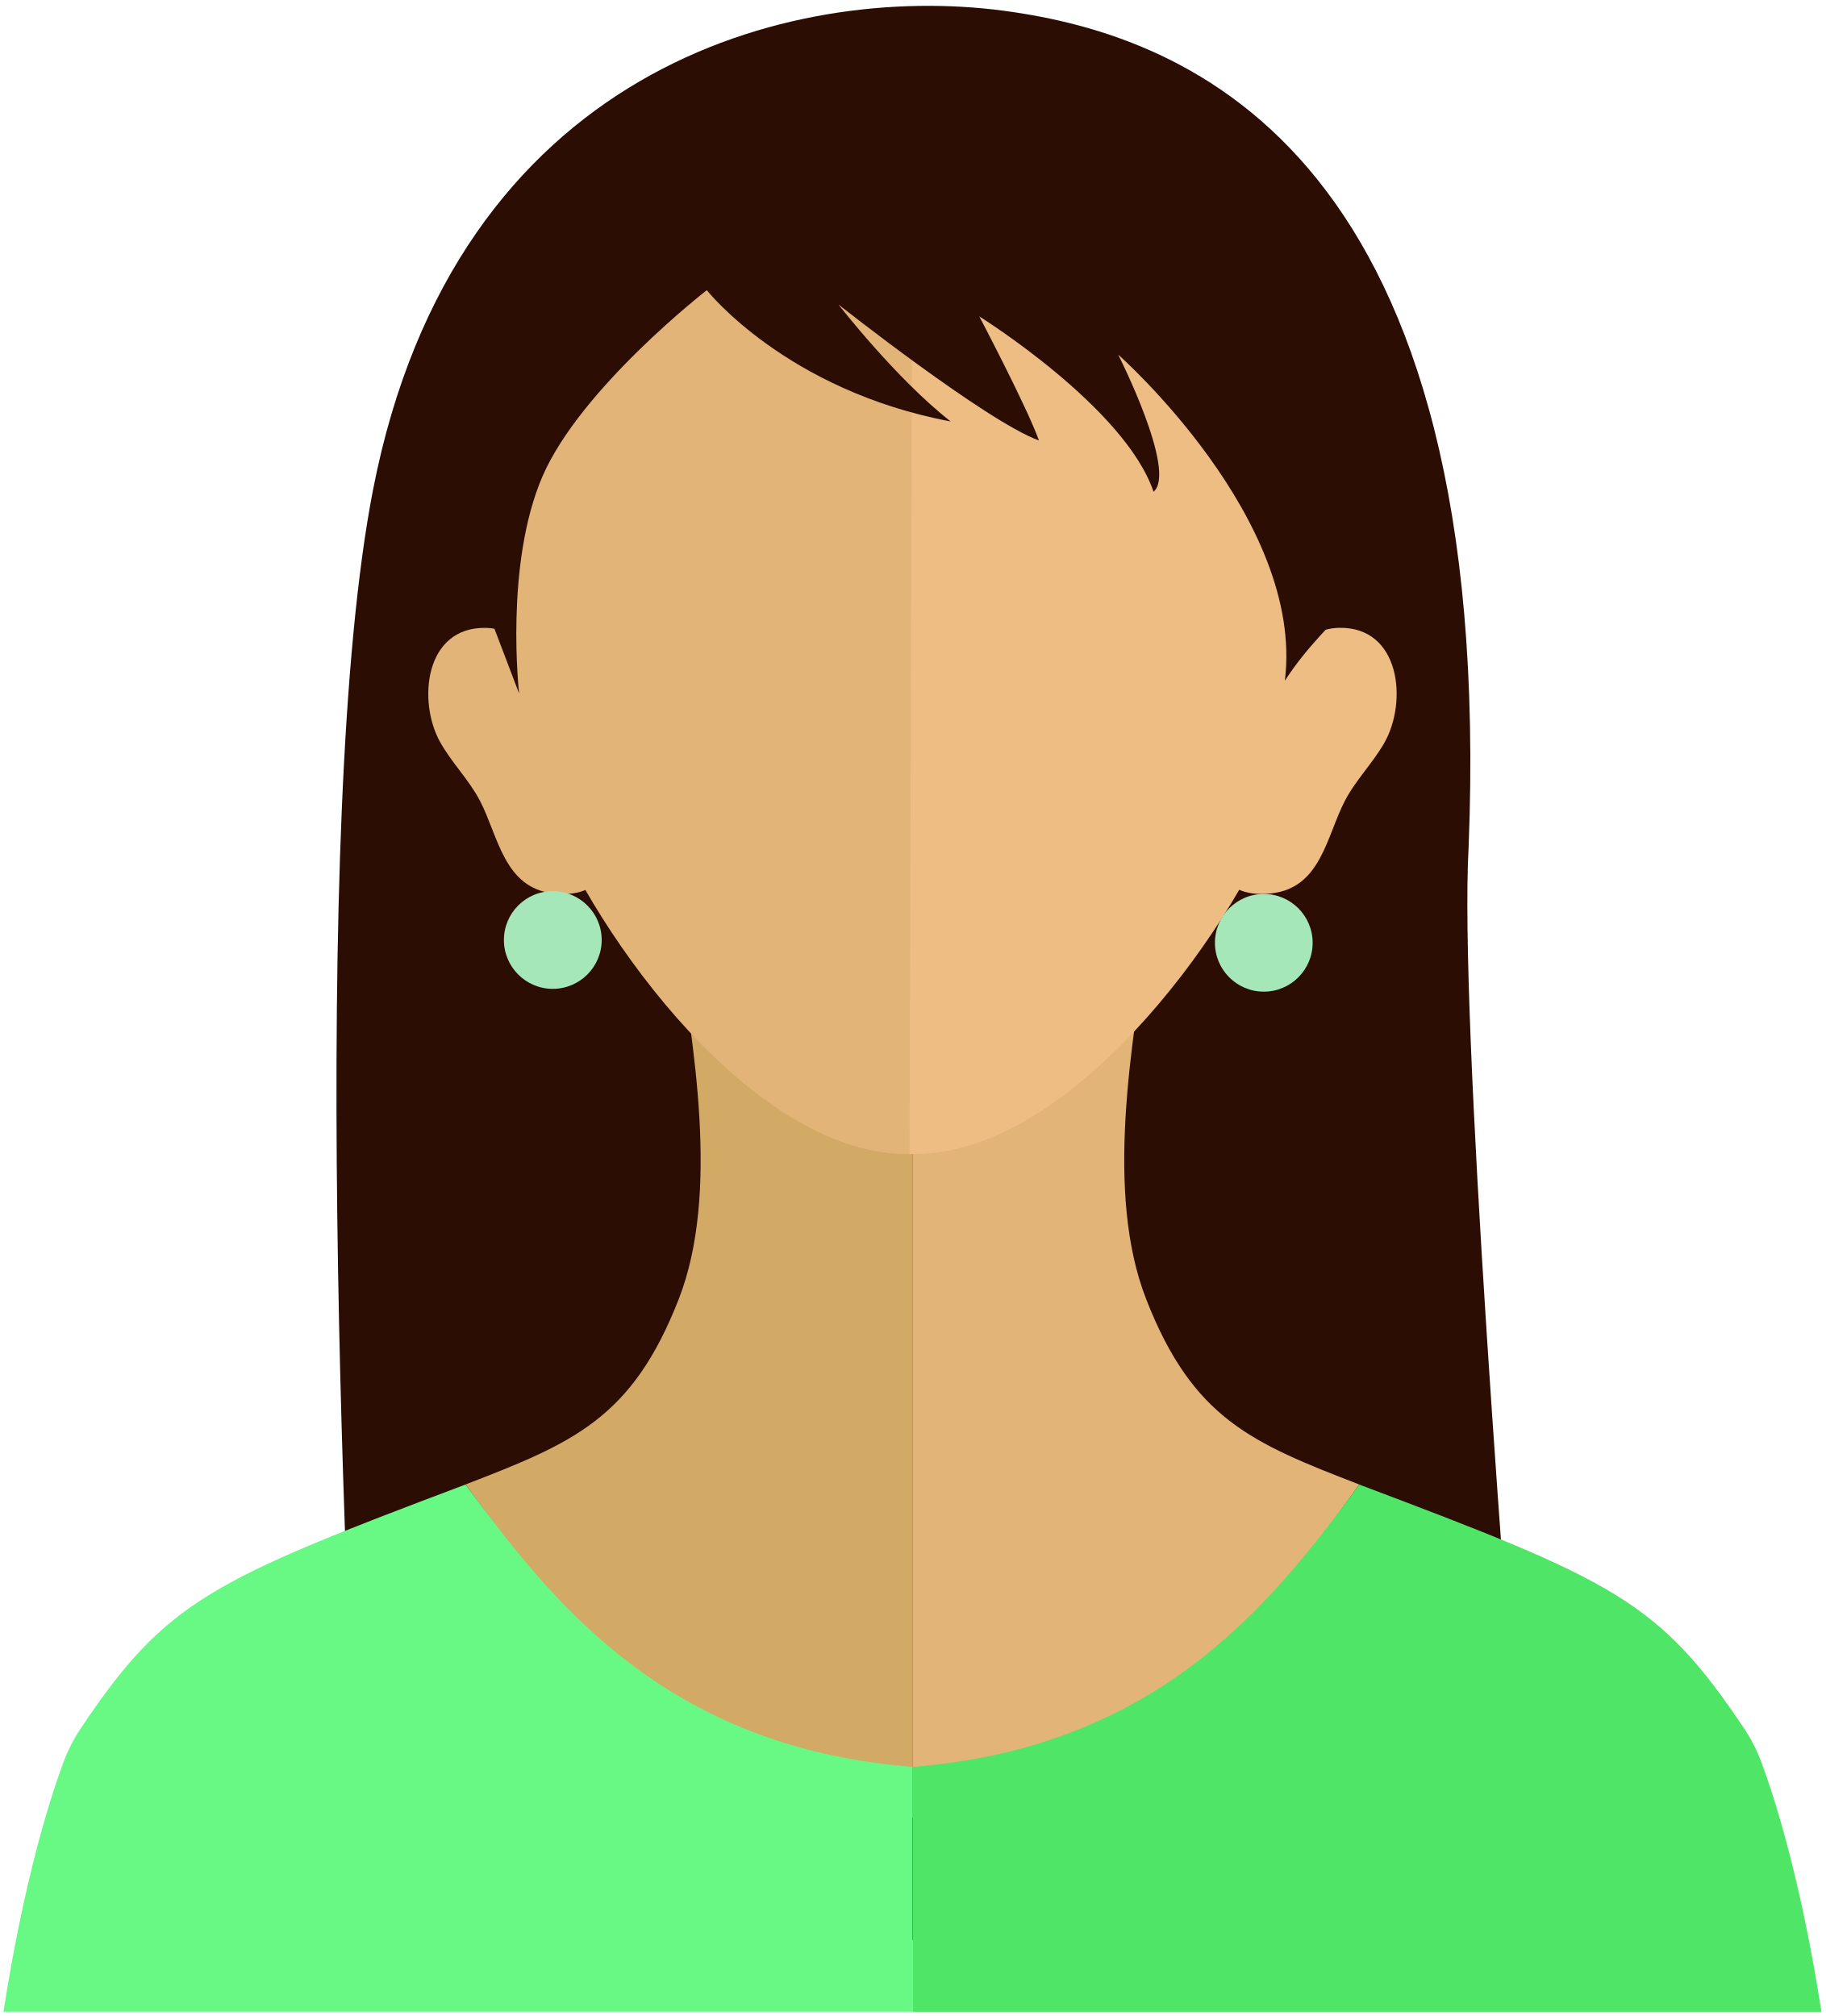
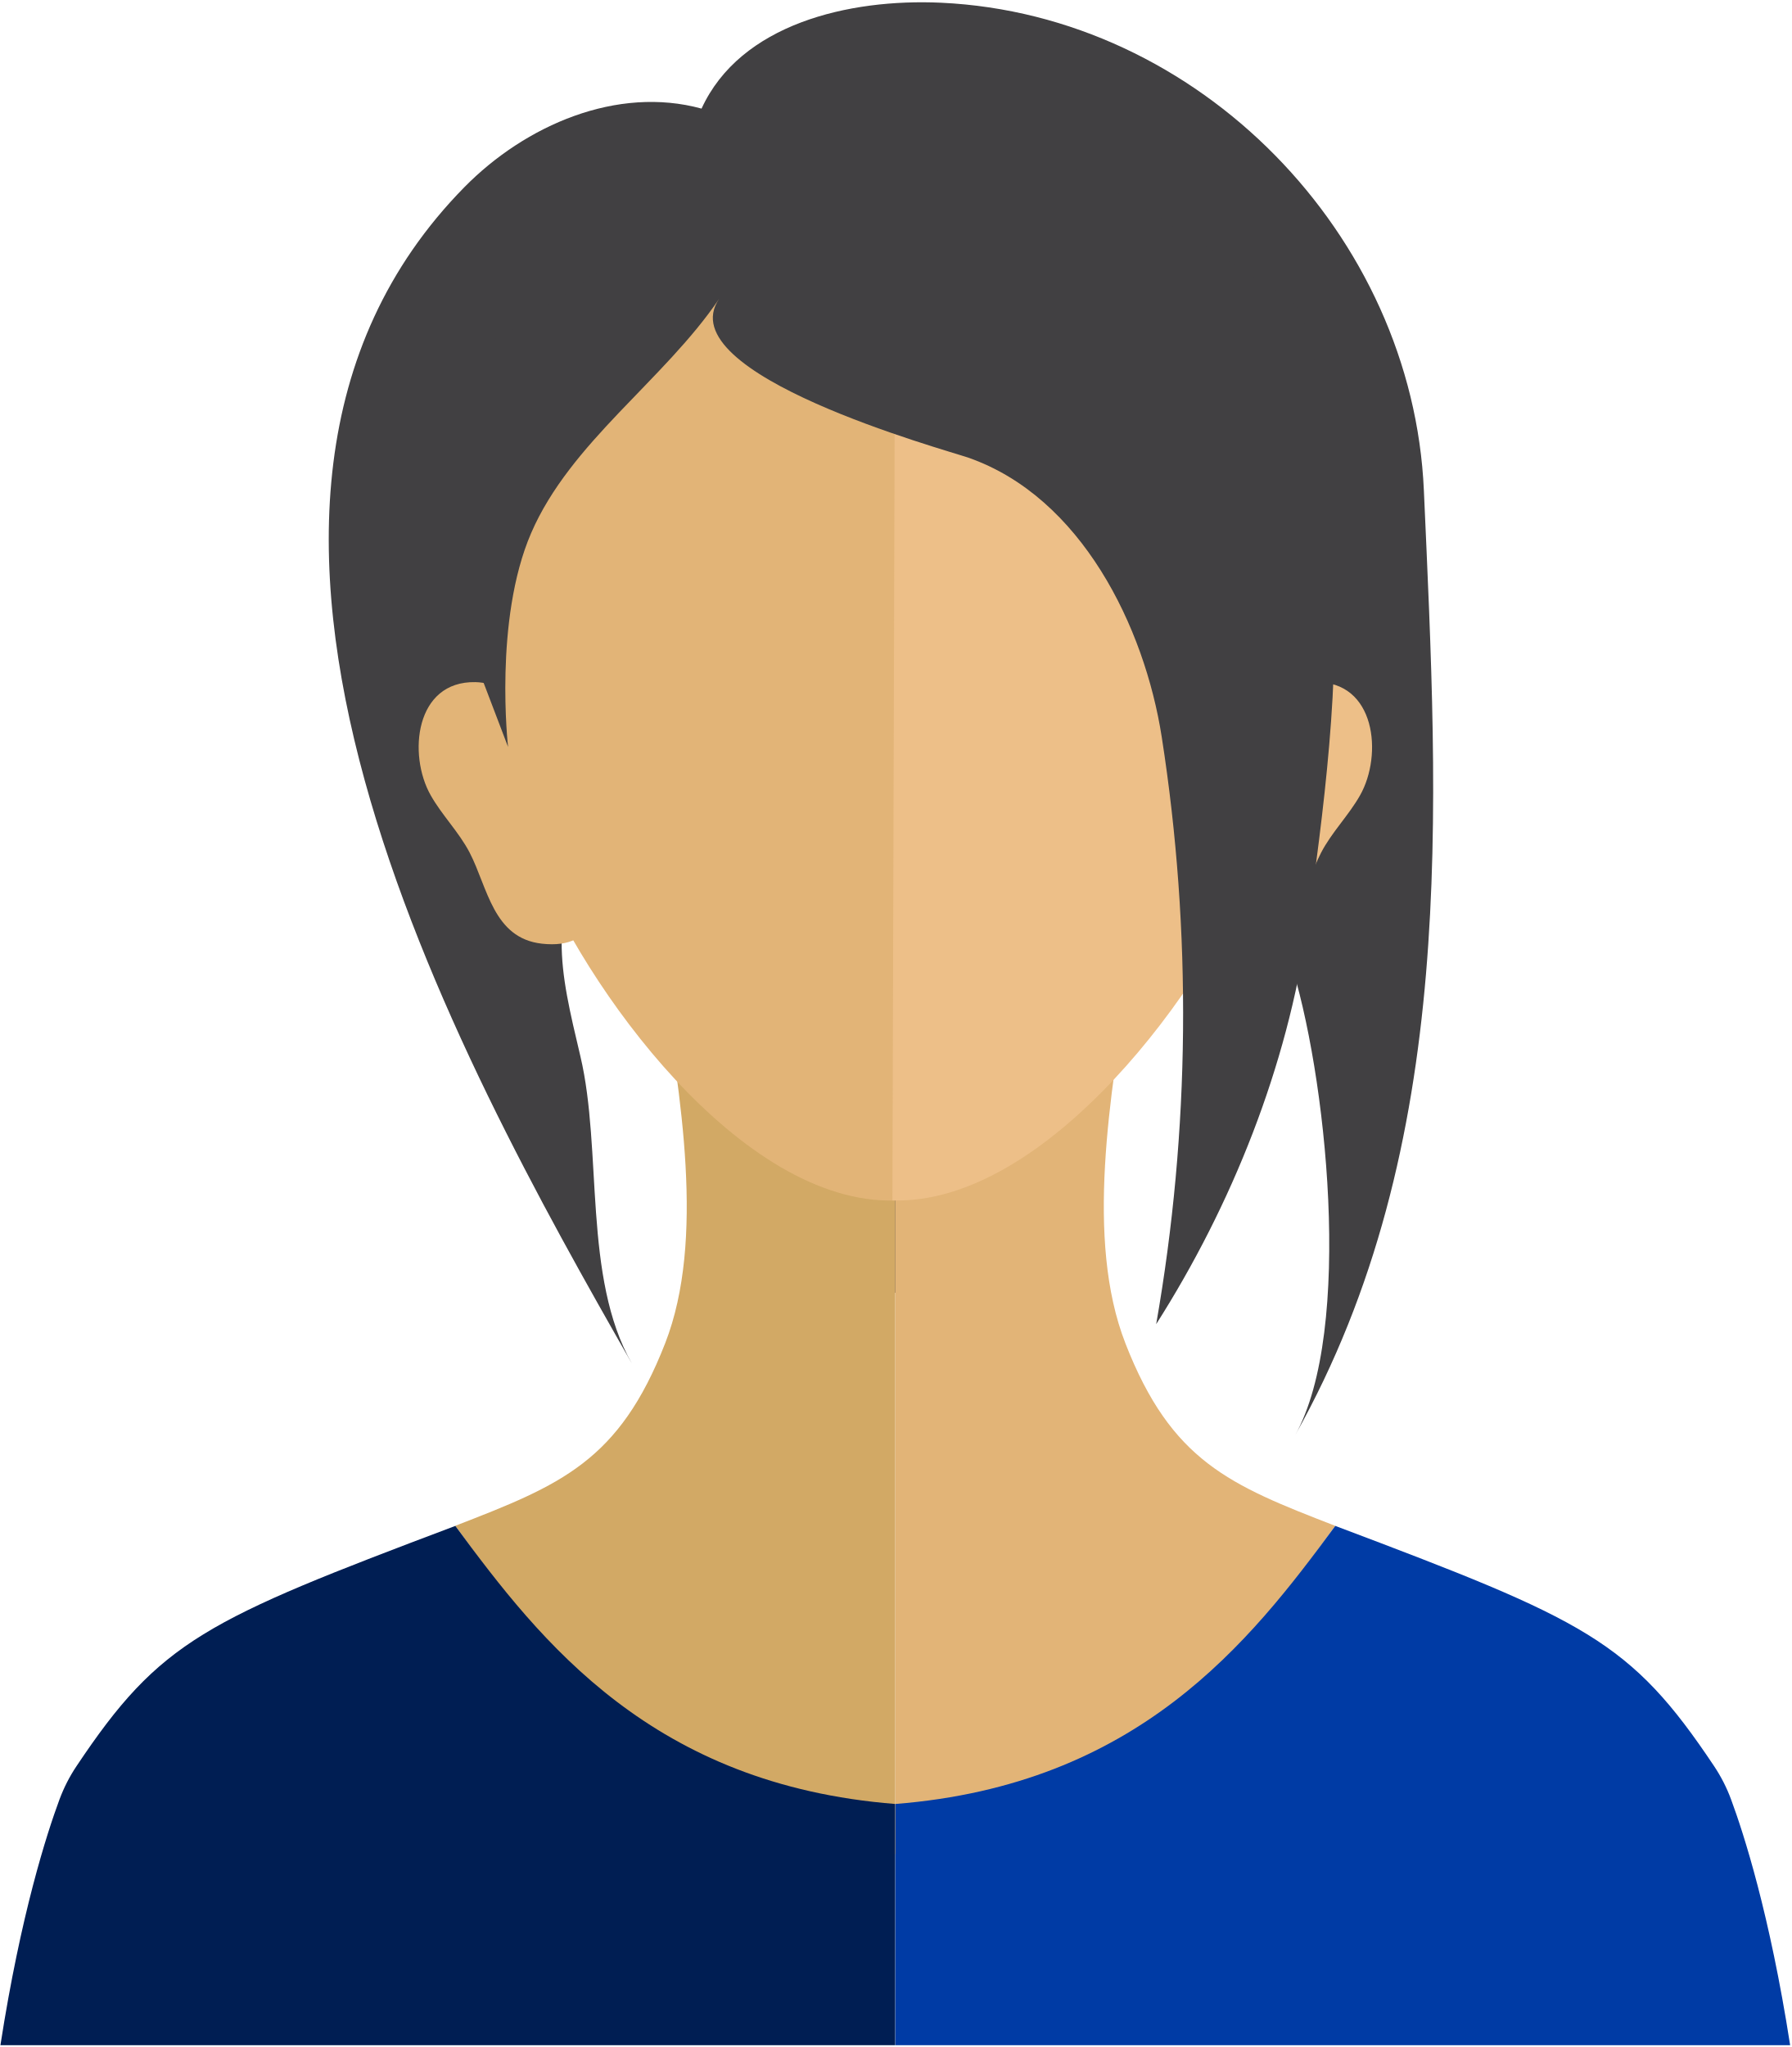
- <svg xmlns="http://www.w3.org/2000/svg" width="306" height="338" viewBox="0 0 306 338" fill="none">
-   <path d="M256.82 325.26C252.25 269.71 244.62 170.06 246.18 142.1C250.78 26.27 199.97 5.99 168.16 1.79C132.73 -2.89 76.34 11.26 62.54 82.08C51.72 137.57 57.86 270.38 61.02 325.26H256.83H256.82Z" fill="#2B0D04" />
-   <path d="M92.87 118.59C91.7 115.49 91.9 112.55 89.74 109.72C87.77 107.14 84.71 105.34 81.47 105.27C71.16 105.05 69.94 117.64 73.83 124.51C75.78 127.95 78.66 130.8 80.48 134.3C83.55 140.24 84.49 148.87 92.78 149.79C97.6 150.32 100.22 148.62 101.42 145.86C103.71 140.61 100.83 131.57 98.17 127.02C96.56 124.27 94 121.57 92.87 118.59Z" fill="#E2B477" />
-   <path d="M113.14 155.29C116.37 175.56 120.64 200.2 113.78 217.8C105.94 237.9 96.02 241.93 78.05 248.88C86.42 260.3 94.31 272.16 104.15 282.34C113.99 292.52 126.12 301.06 139.97 303.98C144.21 304.87 148.61 305.09 152.96 304.76V154.77C137.46 154.3 113.48 153.87 113.14 155.28V155.29Z" fill="#D2A965" />
-   <path d="M97.77 50.62C80.35 74.85 80.9 108.61 91.4 135.48C99.88 157.16 126.65 194.27 152.95 193.49V23.56C132.11 22.62 109.81 33.89 97.77 50.63V50.62Z" fill="#E2B477" />
-   <path d="M152.94 337.3V296.23C111.7 292.97 92.68 268.82 78.04 248.89C35.38 264.98 27.82 268.38 13.51 289.82C12.34 291.58 11.38 293.46 10.64 295.44C8.48 301.24 4.05 314.96 0.58 337.29H152.94V337.3Z" fill="#68F985" />
-   <path d="M224.44 105.26C221.2 105.33 218.13 107.14 216.17 109.71C214.01 112.54 214.21 115.48 213.04 118.58C211.92 121.56 209.35 124.26 207.74 127.01C205.08 131.57 202.2 140.61 204.49 145.85C205.69 148.61 208.31 150.31 213.13 149.78C221.43 148.86 222.35 140.23 225.43 134.29C227.25 130.78 230.13 127.94 232.08 124.5C235.97 117.63 234.75 105.04 224.44 105.26Z" fill="#EDBD83" />
-   <path d="M192.13 217.8C185.26 200.2 189.54 175.56 192.77 155.29C192.43 153.88 168.45 154.31 152.95 154.78V304.77C157.3 305.1 161.7 304.88 165.94 303.99C179.8 301.07 191.92 292.53 201.76 282.35C211.6 272.17 219.49 260.31 227.86 248.89C209.89 241.94 199.97 237.91 192.13 217.81V217.8Z" fill="#E2B477" />
-   <path d="M152.95 23.55L152.46 193.48C178.76 194.26 206.02 157.15 214.49 135.47C224.99 108.6 225.54 74.84 208.12 50.61C196.08 33.87 173.78 22.61 152.94 23.54L152.95 23.55Z" fill="#EDBD83" />
-   <path d="M305.33 337.3C301.86 314.97 297.42 301.25 295.26 295.45C294.53 293.47 293.57 291.59 292.39 289.83C278.08 268.39 270.52 264.99 227.86 248.9C213.21 268.83 194.2 292.98 152.96 296.24V337.31H305.32L305.33 337.3Z" fill="#4FE566" />
-   <path d="M220.17 40.27C218.17 38.67 185.76 18.26 183.36 17.86C180.96 17.46 124.94 18.66 123.35 20.26C121.75 21.86 84.94 47.86 82.14 48.26V103.47L87.02 116.27C87.02 116.27 84.54 94.67 90.94 79.86C97.34 65.06 118.48 48.65 118.48 48.65C118.48 48.65 131.75 65.46 159.36 70.66C150.16 63.46 140.55 51.05 140.55 51.05C140.55 51.05 165.36 70.66 174.16 73.85C172.16 68.25 164.16 53.05 164.16 53.05C164.16 53.05 188.57 68.25 193.37 82.45C197.37 79.05 187.44 59.45 187.44 59.45C187.44 59.45 218.75 87.08 215.38 114.12C223.15 102.23 231.38 100.36 227.87 90.25C227.47 89.11 222.18 41.84 220.18 40.24L220.17 40.27Z" fill="#2B0D04" />
-   <path d="M92.66 149.41C88.13 149.41 84.47 153.08 84.47 157.6C84.47 162.12 88.14 165.79 92.66 165.79C97.18 165.79 100.86 162.12 100.86 157.6C100.86 153.08 97.19 149.41 92.66 149.41Z" fill="#A5E7B9" />
-   <path d="M211.85 149.88C207.32 149.88 203.66 153.55 203.66 158.07C203.66 162.59 207.33 166.26 211.85 166.26C216.37 166.26 220.04 162.59 220.04 158.07C220.04 153.55 216.37 149.88 211.85 149.88Z" fill="#A5E7B9" />
+ <svg xmlns="http://www.w3.org/2000/svg" width="295" height="337" viewBox="0 0 295 337" fill="none">
+   <path d="M212.34 157.88C218.4 176.36 222.97 219.04 213.23 236.34C240.13 188.56 236.8 133.34 234.46 80.72C232.59 38.67 197.46 2.44 154.99 0.45C139.72 -0.26 121.89 3.98 115.52 17.88C101.64 14.08 86.54 20.57 76.45 30.83C24.75 83.45 75.21 173.98 104.05 224.48C95.95 210.3 99.23 189.36 95.57 173.9C92.19 159.6 89.79 150.28 98.36 136.24C99.12 134.99 100.02 133.72 101.37 133.18C103.36 132.39 105.7 133.54 106.96 135.27C108.22 137 108.65 139.18 109.06 141.29C112.63 159.71 116.53 187.66 129.18 202.45C140.65 215.86 163.16 218.32 171.02 200.52C179.88 180.47 194.04 162.58 202.33 141.57C204.25 140.21 206.51 142.77 207.43 144.93C209.25 149.18 210.88 153.51 212.32 157.89L212.34 157.88Z" fill="#414042" />
+   <path d="M89.32 125.2C88.19 122.2 88.38 119.35 86.3 116.61C84.4 114.12 81.43 112.37 78.3 112.3C68.33 112.09 67.15 124.26 70.91 130.91C72.79 134.24 75.58 136.99 77.34 140.38C80.31 146.12 81.21 154.47 89.24 155.36C93.9 155.88 96.43 154.22 97.59 151.56C99.8 146.49 97.02 137.74 94.45 133.34C92.9 130.69 90.42 128.08 89.33 125.2H89.32Z" fill="#E2B477" />
+   <path d="M108.91 160.69C112.04 180.29 116.17 204.11 109.53 221.14C101.95 240.58 92.36 244.47 74.98 251.19C83.08 262.23 90.7 273.71 100.22 283.55C109.74 293.39 121.46 301.65 134.86 304.47C138.95 305.34 143.21 305.54 147.42 305.23V160.19C132.43 159.73 109.24 159.31 108.91 160.68V160.69Z" fill="#D2A965" />
+   <path d="M94.06 59.48C77.21 82.91 77.75 115.55 87.9 141.54C96.1 162.51 121.99 198.39 147.42 197.64V33.31C127.26 32.4 105.7 43.3 94.06 59.49V59.48Z" fill="#E2B477" />
+   <path d="M147.41 336.7V296.99C107.53 293.83 89.14 270.48 74.98 251.21C33.72 266.77 26.42 270.05 12.58 290.79C11.44 292.49 10.52 294.31 9.8 296.23C7.72 301.84 3.42 315.11 0.07 336.7H147.41Z" fill="#001E53" />
+   <path d="M216.55 112.31C213.42 112.38 210.45 114.13 208.55 116.62C206.46 119.36 206.66 122.2 205.53 125.21C204.44 128.09 201.96 130.7 200.41 133.35C197.84 137.76 195.06 146.5 197.27 151.57C198.43 154.23 200.96 155.89 205.63 155.37C213.65 154.48 214.55 146.14 217.53 140.39C219.29 137 222.08 134.25 223.96 130.92C227.72 124.27 226.54 112.1 216.57 112.31H216.55Z" fill="#EDBF88" />
+   <path d="M185.31 221.14C178.67 204.12 182.8 180.29 185.93 160.69C185.6 159.32 162.41 159.74 147.42 160.2V305.24C151.63 305.55 155.88 305.35 159.98 304.48C173.38 301.66 185.1 293.4 194.62 283.56C204.14 273.72 211.76 262.24 219.86 251.2C202.48 244.48 192.89 240.59 185.31 221.15V221.14Z" fill="#E2B477" />
+   <path d="M147.42 33.3L146.95 197.63C172.38 198.38 198.74 162.5 206.94 141.53C217.09 115.55 217.63 82.9 200.78 59.47C189.14 43.28 167.58 32.39 147.42 33.29V33.3Z" fill="#EDBF88" />
+   <path d="M294.77 336.7C291.41 315.1 287.12 301.84 285.04 296.23C284.33 294.31 283.4 292.49 282.27 290.79C268.43 270.05 261.12 266.76 219.87 251.21C205.71 270.48 187.329 293.83 147.439 296.99V336.7H294.78H294.77Z" fill="#003BA5" />
+   <path d="M212.42 49.47C210.48 47.92 179.15 28.19 176.82 27.8C174.5 27.41 120.33 28.58 118.79 30.12C117.24 31.67 81.64 56.82 78.94 57.2V110.59L83.66 122.97C83.66 122.97 81.27 102.08 87.46 87.76C93.93 72.81 109.28 62.66 118.41 49.21C110 61.6 155.65 74.03 159.46 75.35C178.04 81.84 188.47 103.17 191.3 121.36C196.28 153.33 195.97 186.12 190.38 218C202.88 198.36 211.98 175.57 215.28 152.45C217.82 134.68 221.01 110.6 219.2 93.09C218.37 84.95 218.93 54.67 212.43 49.47H212.42Z" fill="#414042" />
</svg>
